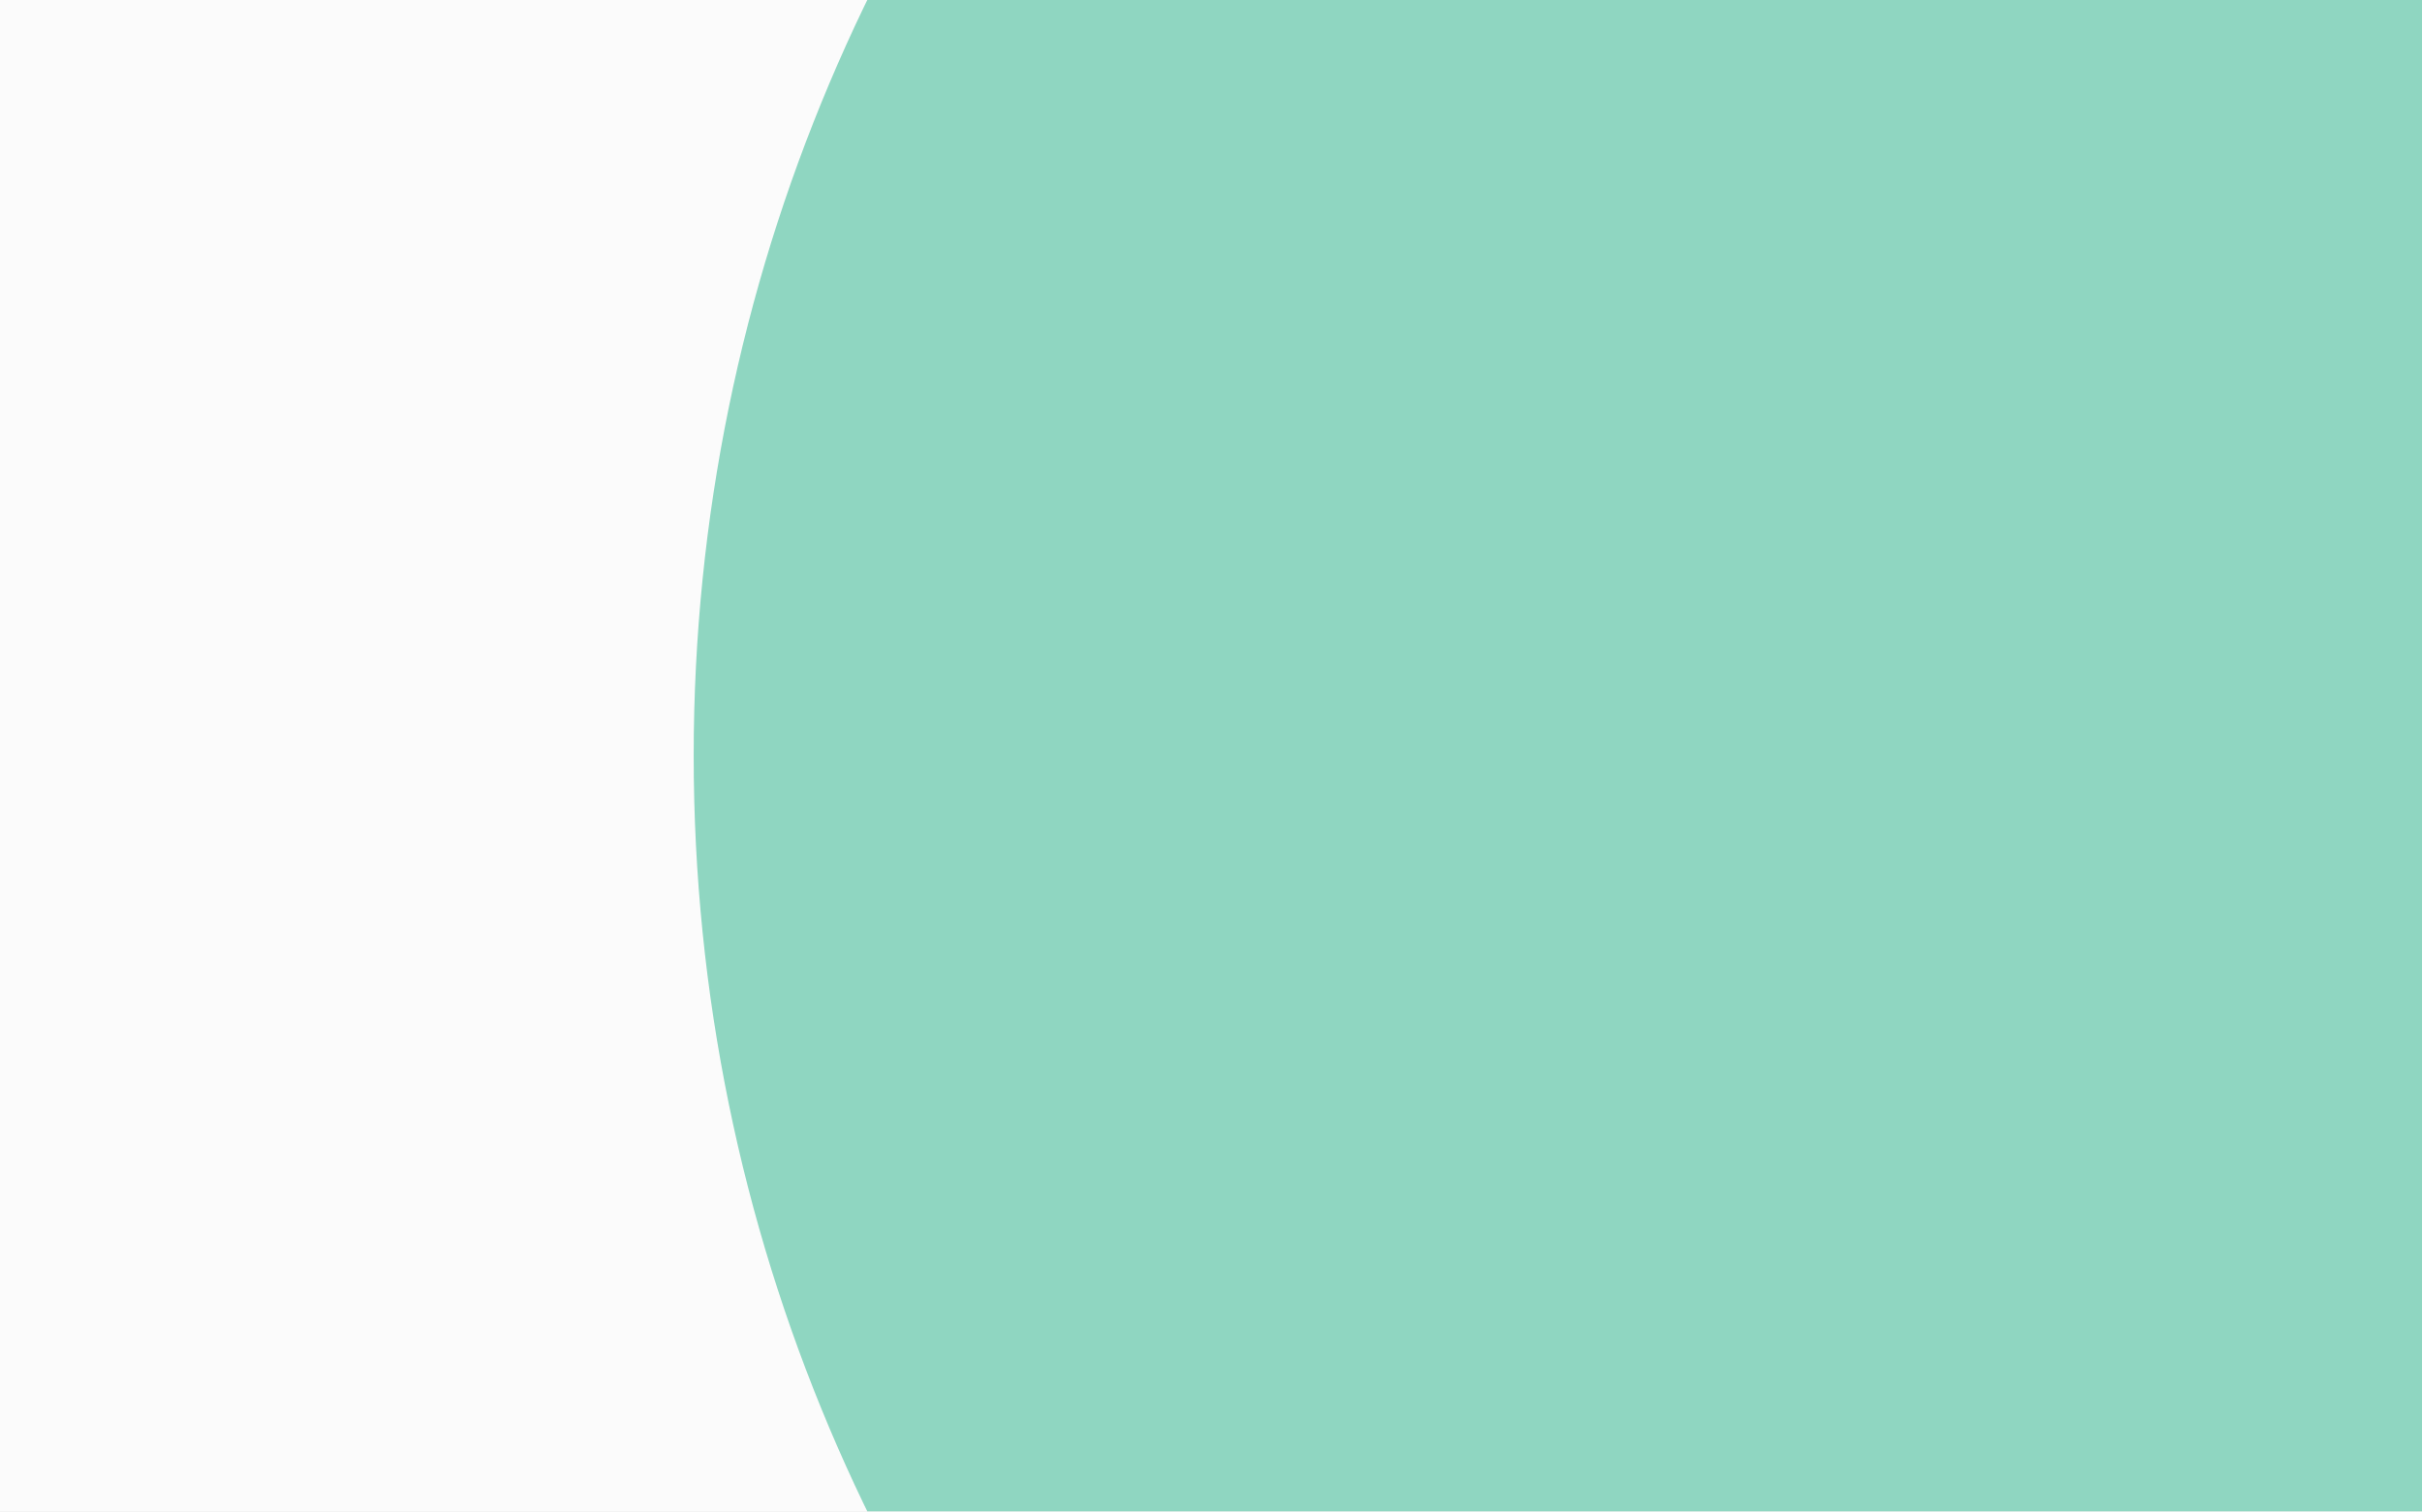
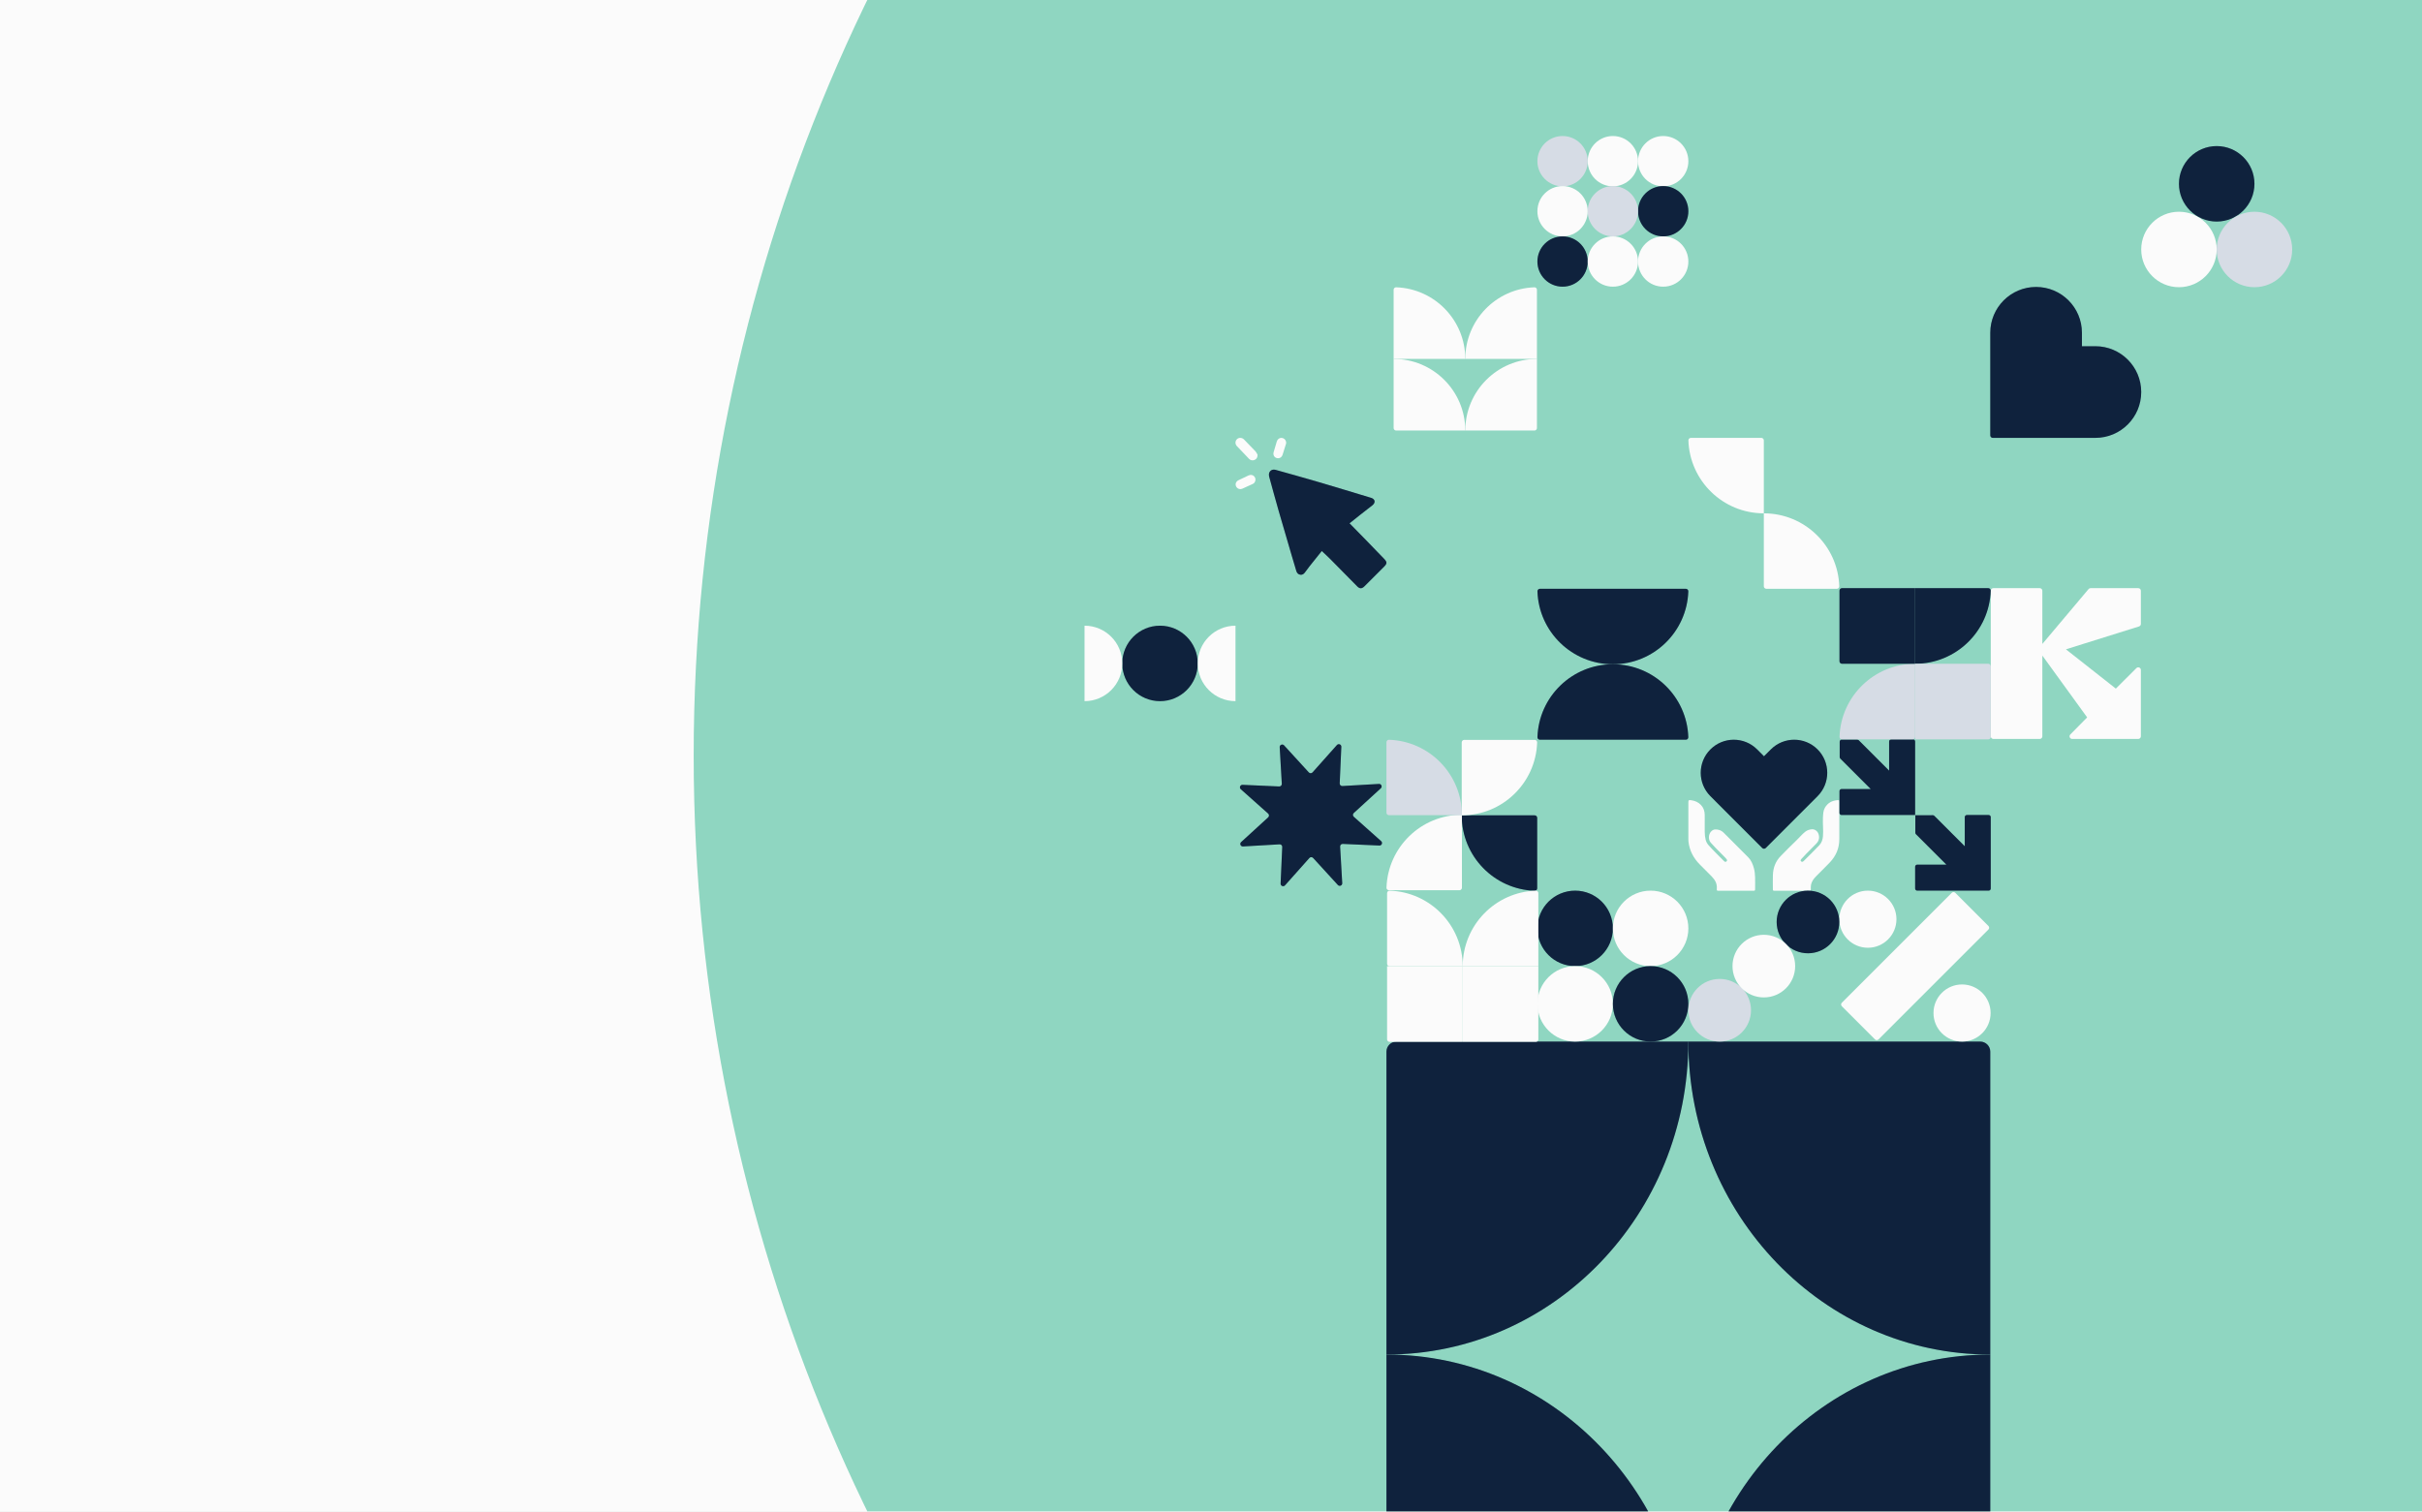
<svg xmlns="http://www.w3.org/2000/svg" width="1442" height="900" viewBox="0 0 1442 900" fill="none">
-   <g clip-path="url(#clip0_51_1650)">
+   <g clip-path="url(#clip0_19_1539)">
    <rect width="1442" height="900" fill="#FBFBFB" />
    <path d="M413 450C413 -117.791 872.891 -578.185 1440.49 -578.999C1441.32 -579 1442 -578.328 1442 -577.5L1442 1477.5C1442 1478.33 1441.32 1479 1440.49 1479C872.891 1478.18 413 1017.79 413 450Z" fill="#8FD6C1" />
+     <path d="M1005.21 620.248H1178.96C1182.27 620.248 1184.96 622.934 1184.96 626.248V806.624C1085.69 806.624 1005.21 723.179 1005.21 620.248Z" fill="#132A4C" />
+     <path d="M1005.21 620.248H1178.96C1182.27 620.248 1184.96 622.934 1184.96 626.248V806.624C1085.69 806.624 1005.21 723.179 1005.21 620.248Z" fill="black" fill-opacity="0.2" />
+     <path d="M1184.96 806.624V987C1184.96 990.314 1182.27 993 1178.96 993H1005.21C1005.21 890.069 1085.69 806.624 1184.96 806.624Z" fill="#132A4C" />
+     <path d="M1184.96 806.624V987C1184.96 990.314 1182.27 993 1178.96 993H1005.21C1005.21 890.069 1085.69 806.624 1184.96 806.624Z" fill="black" fill-opacity="0.2" />
+     <path d="M1005.21 620.248C1005.21 723.179 924.73 806.624 825.458 806.624V626.248C825.458 622.934 828.144 620.248 831.458 620.248H1005.21Z" fill="#132A4C" />
+     <path d="M1005.21 620.248C1005.21 723.179 924.73 806.624 825.458 806.624V626.248C825.458 622.934 828.144 620.248 831.458 620.248H1005.21Z" fill="black" fill-opacity="0.2" />
+     <path d="M1005.21 993C1005.21 890.069 924.73 806.624 825.458 806.624V987C825.458 990.314 828.144 993 831.458 993H1005.21Z" fill="#132A4C" />
+     <path d="M1005.21 993C1005.21 890.069 924.73 806.624 825.458 806.624V987C825.458 990.314 828.144 993 831.458 993H1005.21Z" fill="black" fill-opacity="0.2" />
+     <path d="M870.271 485.528H913.708C914.537 485.528 915.208 486.2 915.208 487.028V528.966C915.208 529.794 914.533 530.468 913.705 530.441C889.583 529.648 870.271 509.843 870.271 485.528Z" fill="#132A4C" />
+     <path d="M870.271 485.528H913.708C914.537 485.528 915.208 486.2 915.208 487.028V528.966C915.208 529.794 914.533 530.468 913.705 530.441C889.583 529.648 870.271 509.843 870.271 485.528Z" fill="black" fill-opacity="0.2" />
+     <path d="M870.395 485.186V528.624C870.395 529.452 869.724 530.124 868.895 530.124H826.958C826.13 530.124 825.455 529.449 825.483 528.621C826.275 504.499 846.08 485.186 870.395 485.186Z" fill="#FBFBFB" />
+     <path d="M913.708 440.591C914.537 440.591 915.211 441.266 915.184 442.094C914.391 466.216 894.586 485.528 870.271 485.528V442.091C870.271 441.262 870.943 440.591 871.771 440.591H913.708Z" fill="#FBFBFB" />
+     <path d="M825.458 441.999C825.458 441.17 826.133 440.496 826.961 440.523C851.083 441.316 870.395 461.121 870.395 485.436H826.958C826.13 485.436 825.458 484.764 825.458 483.936V441.999Z" fill="#D6DCE5" />
+     <path d="M930.312 110.958C938.585 110.958 945.291 104.252 945.291 95.979C945.291 87.706 938.585 81 930.312 81C922.039 81 915.333 87.706 915.333 95.979C915.333 104.252 922.039 110.958 930.312 110.958Z" fill="#D6DCE5" />
+     <path d="M990.228 110.958C998.501 110.958 1005.21 104.252 1005.21 95.979C1005.21 87.706 998.501 81 990.228 81C981.955 81 975.249 87.706 975.249 95.979C975.249 104.252 981.955 110.958 990.228 110.958Z" fill="#FBFBFB" />
+     <path d="M960.27 110.958C968.543 110.958 975.249 104.252 975.249 95.979C975.249 87.706 968.543 81 960.27 81C951.997 81 945.291 87.706 945.291 95.979C945.291 104.252 951.997 110.958 960.27 110.958Z" fill="#FBFBFB" />
+     <path d="M930.312 140.759C938.585 140.759 945.291 134.053 945.291 125.78C945.291 117.507 938.585 110.801 930.312 110.801C922.039 110.801 915.333 117.507 915.333 125.78C915.333 134.053 922.039 140.759 930.312 140.759Z" fill="#FBFBFB" />
+     <path d="M990.228 140.759C998.501 140.759 1005.21 134.053 1005.21 125.78C1005.21 117.507 998.501 110.801 990.228 110.801C981.955 110.801 975.249 117.507 975.249 125.78C975.249 134.053 981.955 140.759 990.228 140.759Z" fill="#132A4C" />
+     <path d="M990.228 140.759C998.501 140.759 1005.21 134.053 1005.21 125.78C1005.21 117.507 998.501 110.801 990.228 110.801C981.955 110.801 975.249 117.507 975.249 125.78C975.249 134.053 981.955 140.759 990.228 140.759Z" fill="black" fill-opacity="0.2" />
+     <path d="M960.27 140.759C968.543 140.759 975.249 134.053 975.249 125.78C975.249 117.507 968.543 110.801 960.27 110.801C951.997 110.801 945.291 117.507 945.291 125.78C945.291 134.053 951.997 140.759 960.27 140.759Z" fill="#D6DCE5" />
+     <path d="M930.312 170.717C938.585 170.717 945.291 164.011 945.291 155.738C945.291 147.466 938.585 140.759 930.312 140.759C922.039 140.759 915.333 147.466 915.333 155.738C915.333 164.011 922.039 170.717 930.312 170.717Z" fill="#132A4C" />
+     <path d="M930.312 170.717C938.585 170.717 945.291 164.011 945.291 155.738C945.291 147.466 938.585 140.759 930.312 140.759C922.039 140.759 915.333 147.466 915.333 155.738C915.333 164.011 922.039 170.717 930.312 170.717Z" fill="black" fill-opacity="0.2" />
+     <path d="M990.228 170.717C998.501 170.717 1005.21 164.011 1005.21 155.738C1005.21 147.466 998.501 140.759 990.228 140.759C981.955 140.759 975.249 147.466 975.249 155.738C975.249 164.011 981.955 170.717 990.228 170.717Z" fill="#FBFBFB" />
+     <path d="M960.27 170.717C968.543 170.717 975.249 164.011 975.249 155.738C975.249 147.466 968.543 140.759 960.27 140.759C951.997 140.759 945.291 147.466 945.291 155.738C945.291 164.011 951.997 170.717 960.27 170.717Z" fill="#FBFBFB" />
+     <path d="M960.27 395.561C984.585 395.561 1004.39 414.874 1005.18 438.996C1005.21 439.824 1004.54 440.499 1003.71 440.499H916.833C916.005 440.499 915.33 439.824 915.358 438.996C916.15 414.874 935.955 395.561 960.27 395.561Z" fill="#132A4C" />
+     <path d="M960.27 395.561C984.585 395.561 1004.39 414.874 1005.18 438.996C1005.21 439.824 1004.54 440.499 1003.71 440.499H916.833C916.005 440.499 915.33 439.824 915.358 438.996C916.15 414.874 935.955 395.561 960.27 395.561Z" fill="black" fill-opacity="0.2" />
+     <path d="M960.27 395.561C984.585 395.561 1004.39 376.249 1005.18 352.127C1005.21 351.299 1004.54 350.624 1003.71 350.624H916.833C916.005 350.624 915.33 351.299 915.358 352.127C916.15 376.249 935.955 395.561 960.27 395.561Z" fill="#132A4C" />
+     <path d="M960.27 395.561C984.585 395.561 1004.39 376.249 1005.18 352.127C1005.21 351.299 1004.54 350.624 1003.71 350.624H916.833C916.005 350.624 915.33 351.299 915.358 352.127C916.15 376.249 935.955 395.561 960.27 395.561Z" fill="black" fill-opacity="0.2" />
+     <path d="M937.802 575.311C950.211 575.311 960.27 565.251 960.27 552.842C960.27 540.433 950.211 530.373 937.802 530.373C925.393 530.373 915.333 540.433 915.333 552.842C915.333 565.251 925.393 575.311 937.802 575.311Z" fill="#132A4C" />
+     <path d="M937.802 575.311C950.211 575.311 960.27 565.251 960.27 552.842C960.27 540.433 950.211 530.373 937.802 530.373C925.393 530.373 915.333 540.433 915.333 552.842C915.333 565.251 925.393 575.311 937.802 575.311Z" fill="black" fill-opacity="0.2" />
+     <path d="M982.739 575.311C995.148 575.311 1005.21 565.251 1005.21 552.842C1005.21 540.433 995.148 530.373 982.739 530.373C970.33 530.373 960.271 540.433 960.271 552.842C960.271 565.251 970.33 575.311 982.739 575.311Z" fill="#FBFBFB" />
+     <path d="M937.802 620.248C950.211 620.248 960.27 610.188 960.27 597.779C960.27 585.37 950.211 575.311 937.802 575.311C925.393 575.311 915.333 585.37 915.333 597.779C915.333 610.188 925.393 620.248 937.802 620.248Z" fill="#FBFBFB" />
+     <path d="M982.739 620.248C995.148 620.248 1005.21 610.188 1005.21 597.779C1005.21 585.37 995.148 575.311 982.739 575.311C970.33 575.311 960.271 585.37 960.271 597.779C960.271 610.188 970.33 620.248 982.739 620.248Z" fill="#132A4C" />
+     <path d="M982.739 620.248C995.148 620.248 1005.21 610.188 1005.21 597.779C1005.21 585.37 995.148 575.311 982.739 575.311C970.33 575.311 960.271 585.37 960.271 597.779C960.271 610.188 970.33 620.248 982.739 620.248Z" fill="black" fill-opacity="0.2" />
+     <path d="M1247.54 206.173H1239.53V198.164C1239.53 183.093 1227.32 170.875 1212.24 170.875C1197.17 170.875 1184.96 183.093 1184.96 198.162V259.249C1184.96 260.078 1185.63 260.749 1186.46 260.749H1247.54C1262.61 260.749 1274.83 248.531 1274.83 233.46C1274.83 218.388 1262.61 206.17 1247.54 206.17V206.173Z" fill="#132A4C" />
+     <path d="M1247.54 206.173H1239.53V198.164C1239.53 183.093 1227.32 170.875 1212.24 170.875C1197.17 170.875 1184.96 183.093 1184.96 198.162V259.249C1184.96 260.078 1185.63 260.749 1186.46 260.749H1247.54C1262.61 260.749 1274.83 248.531 1274.83 233.46C1274.83 218.388 1262.61 206.17 1247.54 206.17V206.173Z" fill="black" fill-opacity="0.2" />
+     <path d="M738.733 469.975C737.679 469.036 738.387 467.294 739.797 467.357L761.596 468.327C762.484 468.366 763.211 467.629 763.16 466.742L761.903 444.956C761.822 443.547 763.554 442.816 764.507 443.857L779.238 459.957C779.838 460.613 780.873 460.606 781.465 459.942L795.979 443.648C796.918 442.594 798.66 443.302 798.598 444.713L797.629 466.511C797.59 467.399 798.327 468.127 799.214 468.076L821 466.819C822.409 466.737 823.14 468.47 822.099 469.423L805.999 484.153C805.344 484.753 805.35 485.789 806.014 486.38L822.308 500.895C823.362 501.833 822.654 503.576 821.244 503.513L799.442 502.545C798.554 502.505 797.827 503.242 797.878 504.13L799.137 525.915C799.219 527.324 797.486 528.056 796.533 527.014L781.803 510.915C781.203 510.259 780.167 510.266 779.576 510.93L765.059 527.224C764.121 528.277 762.378 527.569 762.441 526.159L763.411 504.358C763.451 503.47 762.714 502.743 761.826 502.794L740.041 504.053C738.632 504.134 737.901 502.401 738.942 501.449L755.041 486.718C755.697 486.118 755.69 485.083 755.027 484.492L738.733 469.975Z" fill="#132A4C" />
+     <path d="M738.733 469.975C737.679 469.036 738.387 467.294 739.797 467.357L761.596 468.327C762.484 468.366 763.211 467.629 763.16 466.742L761.903 444.956C761.822 443.547 763.554 442.816 764.507 443.857L779.238 459.957C779.838 460.613 780.873 460.606 781.465 459.942L795.979 443.648C796.918 442.594 798.66 443.302 798.598 444.713L797.629 466.511C797.59 467.399 798.327 468.127 799.214 468.076L821 466.819C822.409 466.737 823.14 468.47 822.099 469.423L805.999 484.153C805.344 484.753 805.35 485.789 806.014 486.38L822.308 500.895C823.362 501.833 822.654 503.576 821.244 503.513L799.442 502.545C798.554 502.505 797.827 503.242 797.878 504.13L799.137 525.915C799.219 527.324 797.486 528.056 796.533 527.014L781.803 510.915C781.203 510.259 780.167 510.266 779.576 510.93L765.059 527.224C764.121 528.277 762.378 527.569 762.441 526.159L763.411 504.358C763.451 503.47 762.714 502.743 761.826 502.794L740.041 504.053C738.632 504.134 737.901 502.401 738.942 501.449L755.041 486.718C755.697 486.118 755.69 485.083 755.027 484.492L738.733 469.975Z" fill="black" fill-opacity="0.2" />
+     <path d="M803.501 311.629C806.831 315.031 810.069 318.324 813.29 321.632C816.882 325.325 820.475 329.017 824.037 332.737C825.967 334.751 825.929 335.573 823.94 337.57C820.073 341.445 816.198 345.309 812.326 349.179C810.845 350.657 809.527 350.677 808.064 349.196C802.719 343.784 797.397 338.349 792.039 332.949C790.454 331.351 788.776 329.843 786.961 328.123C784.507 331.186 782.066 334.215 779.646 337.26C778.773 338.361 777.929 339.485 777.12 340.633C776.381 341.682 775.517 342.453 774.137 342.244C772.828 342.046 772.134 341.153 771.775 339.964C770.851 336.906 769.932 333.848 769.036 330.782C766.452 321.964 763.846 313.152 761.315 304.319C759.4 297.638 757.582 290.928 755.737 284.227C755.58 283.655 755.448 283.036 755.495 282.457C755.667 280.347 757.378 279.206 759.579 279.823C768.083 282.202 776.591 284.569 785.061 287.058C795.409 290.099 805.723 293.254 816.051 296.368C816.47 296.495 816.902 296.637 817.269 296.867C818.849 297.853 818.777 299.563 817.062 300.929C814.735 302.779 812.363 304.574 810.029 306.414C807.89 308.099 805.77 309.811 803.503 311.624L803.501 311.629Z" fill="#132A4C" />
+     <path d="M803.501 311.629C806.831 315.031 810.069 318.324 813.29 321.632C816.882 325.325 820.475 329.017 824.037 332.737C825.967 334.751 825.929 335.573 823.94 337.57C820.073 341.445 816.198 345.309 812.326 349.179C810.845 350.657 809.527 350.677 808.064 349.196C802.719 343.784 797.397 338.349 792.039 332.949C790.454 331.351 788.776 329.843 786.961 328.123C784.507 331.186 782.066 334.215 779.646 337.26C778.773 338.361 777.929 339.485 777.12 340.633C776.381 341.682 775.517 342.453 774.137 342.244C772.828 342.046 772.134 341.153 771.775 339.964C770.851 336.906 769.932 333.848 769.036 330.782C766.452 321.964 763.846 313.152 761.315 304.319C759.4 297.638 757.582 290.928 755.737 284.227C755.58 283.655 755.448 283.036 755.495 282.457C755.667 280.347 757.378 279.206 759.579 279.823C768.083 282.202 776.591 284.569 785.061 287.058C795.409 290.099 805.723 293.254 816.051 296.368C816.47 296.495 816.902 296.637 817.269 296.867C818.849 297.853 818.777 299.563 817.062 300.929C814.735 302.779 812.363 304.574 810.029 306.414C807.89 308.099 805.77 309.811 803.503 311.624L803.501 311.629Z" fill="black" fill-opacity="0.2" />
+     <path d="M748.716 270.771C748.734 272.291 748.27 273.212 747.049 273.839C745.998 274.378 744.592 274.204 743.728 273.312C741.269 270.783 738.828 268.242 736.424 265.665C735.243 264.4 735.333 262.572 736.526 261.464C737.627 260.44 739.487 260.515 740.648 261.696C742.954 264.035 745.251 266.382 747.498 268.779C748.02 269.335 748.315 270.102 748.716 270.771Z" fill="#FBFBFB" />
+     <path d="M761.037 272.885C759.012 272.918 757.729 271.215 758.301 269.233C758.91 267.123 759.516 265.014 760.166 262.917C760.59 261.549 761.631 260.755 762.872 260.75C764.175 260.745 765.318 261.601 765.678 262.959C765.793 263.393 765.773 263.92 765.645 264.352C764.999 266.534 764.32 268.706 763.603 270.866C763.186 272.126 762.185 272.865 761.037 272.885Z" fill="#FBFBFB" />
+     <path d="M736.484 290.426C735.109 288.94 735.521 286.848 737.381 285.952C739.358 284.998 741.335 284.042 743.33 283.126C744.633 282.529 745.916 282.774 746.748 283.695C747.621 284.661 747.746 286.084 746.972 287.26C746.725 287.635 746.321 287.972 745.911 288.166C743.854 289.14 741.784 290.084 739.697 290.99C738.479 291.519 737.261 291.267 736.482 290.426H736.484Z" fill="#FBFBFB" />
+     <path d="M1168.15 620.248C1177.55 620.248 1185.16 612.634 1185.16 603.241C1185.16 593.849 1177.55 586.235 1168.15 586.235C1158.76 586.235 1151.15 593.849 1151.15 603.241C1151.15 612.634 1158.76 620.248 1168.15 620.248Z" fill="#FBFBFB" />
+     <path d="M1112.09 564.386C1121.48 564.386 1129.1 556.772 1129.1 547.379C1129.1 537.987 1121.48 530.373 1112.09 530.373C1102.7 530.373 1095.08 537.987 1095.08 547.379C1095.08 556.772 1102.7 564.386 1112.09 564.386Z" fill="#FBFBFB" />
+     <path d="M1183.86 551.398L1164.14 531.675C1163.55 531.089 1162.6 531.089 1162.02 531.675L1096.59 597.103C1096 597.689 1096 598.639 1096.59 599.224L1116.31 618.947C1116.9 619.533 1117.85 619.533 1118.43 618.947L1183.86 553.519C1184.45 552.933 1184.45 551.983 1183.86 551.398Z" fill="#FBFBFB" />
+     <path d="M1274.62 371.551V351.798C1274.62 350.938 1273.92 350.239 1273.06 350.239H1244.66C1244.21 350.239 1243.77 350.442 1243.48 350.791L1215.97 383.46V351.798C1215.97 350.937 1215.27 350.239 1214.42 350.239H1186.8C1185.94 350.239 1185.25 350.937 1185.25 351.798V438.477C1185.25 439.339 1185.94 440.037 1186.8 440.037H1214.42C1215.27 440.037 1215.97 439.339 1215.97 438.477V390.392L1242.64 427.197L1232.61 437.38C1231.64 438.364 1232.34 440.035 1233.72 440.035H1273.06C1273.92 440.035 1274.62 439.337 1274.62 438.476V398.95C1274.62 397.562 1272.95 396.867 1271.97 397.843L1259.72 410.065L1230 386.665L1273.53 373.036C1274.18 372.834 1274.62 372.232 1274.62 371.55L1274.62 371.551Z" fill="#FBFBFB" />
+     <path d="M1082.14 446.266C1074.46 438.576 1062 438.576 1054.32 446.266L1050.24 450.352L1046.15 446.266C1038.47 438.576 1026.02 438.576 1018.34 446.266C1010.65 453.955 1010.65 466.42 1018.34 474.107L1022.42 478.194L1034.38 490.162L1046.15 501.95L1049.18 504.975C1049.76 505.561 1050.71 505.561 1051.3 504.975L1054.32 501.95L1070.18 486.073L1078.06 478.196L1082.14 474.109C1089.82 466.42 1089.82 453.955 1082.14 446.268V446.266Z" fill="#132A4C" />
+     <path d="M1082.14 446.266C1074.46 438.576 1062 438.576 1054.32 446.266L1050.24 450.352L1046.15 446.266C1038.47 438.576 1026.02 438.576 1018.34 446.266C1010.65 453.955 1010.65 466.42 1018.34 474.107L1022.42 478.194L1034.38 490.162L1046.15 501.95L1049.18 504.975C1049.76 505.561 1050.71 505.561 1051.3 504.975L1054.32 501.95L1070.18 486.073L1078.06 478.196L1082.14 474.109C1089.82 466.42 1089.82 453.955 1082.14 446.268V446.266Z" fill="black" fill-opacity="0.2" />
+     <path d="M1033.54 530.437C1033.54 530.437 1033.54 530.436 1033.54 530.436C1030.16 530.436 1026.79 530.441 1023.41 530.433C1022.15 530.431 1022.05 530.408 1022.15 529.13C1022.38 526.187 1021.08 523.917 1019.12 521.927C1016.78 519.548 1014.41 517.197 1012.05 514.83C1008.25 511.005 1005.85 506.484 1005.26 501.072C1005.21 500.605 1005.21 500.13 1005.21 499.661C1005.21 492.469 1005.21 485.274 1005.21 478.081C1005.21 476.391 1005.36 476.296 1007.07 476.553C1009.3 476.89 1011.25 477.777 1012.79 479.444C1014.28 481.059 1014.92 483.047 1014.95 485.204C1014.99 488.586 1014.97 491.969 1014.96 495.352C1014.96 496.942 1015.13 498.51 1015.5 500.053C1015.81 501.321 1016.44 502.435 1017.32 503.406C1020.18 506.584 1023.27 509.547 1026.27 512.603C1026.42 512.755 1026.57 512.91 1026.75 513.027C1027.15 513.294 1027.55 513.277 1027.92 512.945C1028.3 512.605 1028.35 512.206 1028.07 511.797C1027.86 511.482 1027.61 511.18 1027.34 510.908C1025.45 508.983 1023.54 507.078 1021.66 505.146C1020.62 504.075 1019.59 502.986 1018.6 501.865C1016.82 499.866 1017.14 496.381 1019.21 494.713C1019.83 494.219 1020.52 493.929 1021.34 493.927C1023.22 493.919 1024.87 494.496 1026.21 495.841C1031.11 500.747 1036.01 505.648 1040.9 510.571C1042.64 512.323 1043.52 514.545 1044.19 516.872C1044.72 518.694 1044.89 520.569 1044.94 522.449C1045.01 524.674 1044.96 526.901 1044.96 529.127C1044.95 530.418 1044.94 530.433 1043.68 530.438C1040.3 530.446 1036.92 530.441 1033.54 530.438C1033.54 530.438 1033.54 530.437 1033.54 530.437V530.437Z" fill="#FBFBFB" />
+     <path d="M1095.08 489.384C1095.08 489.383 1095.08 489.384 1095.08 489.384C1095.08 492.809 1095.06 496.234 1095.08 499.658C1095.11 505.123 1093.09 509.757 1089.36 513.656C1086.7 516.44 1083.93 519.121 1081.22 521.86C1079.82 523.278 1078.67 524.853 1078.24 526.858C1078.07 527.667 1078.13 528.476 1078.11 529.287C1078.09 530.403 1078.08 530.418 1076.94 530.43C1075.78 530.445 1074.63 530.435 1073.47 530.435C1068.04 530.435 1062.6 530.435 1057.17 530.435C1056.83 530.435 1056.49 530.428 1056.15 530.42C1055.72 530.413 1055.54 530.173 1055.53 529.769C1055.52 529.512 1055.52 529.255 1055.52 528.997C1055.52 526.429 1055.46 523.857 1055.53 521.291C1055.64 516.847 1057.08 512.907 1060.25 509.704C1063.38 506.539 1066.47 503.331 1069.71 500.285C1071.46 498.645 1072.93 496.732 1074.84 495.262C1076.05 494.336 1077.42 493.911 1078.88 493.827C1080.55 493.727 1082.18 495 1082.72 496.695C1083.41 498.845 1082.97 500.749 1081.38 502.367C1079.4 504.382 1077.4 506.376 1075.43 508.396C1074.44 509.405 1073.48 510.443 1072.53 511.482C1071.93 512.133 1071.9 512.49 1072.32 512.915C1072.75 513.354 1073.28 513.324 1073.87 512.73C1076.96 509.644 1080.08 506.584 1083.09 503.426C1084.47 501.973 1085.16 500.148 1085.34 498.093C1085.68 494.243 1085.12 490.401 1085.35 486.557C1085.47 484.639 1085.51 482.695 1086.52 480.964C1088.19 478.106 1090.77 476.723 1093.99 476.486C1095.01 476.411 1095.07 476.511 1095.07 477.569C1095.08 481.508 1095.08 485.447 1095.08 489.383C1095.08 489.384 1095.08 489.384 1095.08 489.384V489.384Z" fill="#FBFBFB" />
+     <path d="M1297.3 171.027C1309.71 171.027 1319.77 160.967 1319.77 148.558C1319.77 136.149 1309.71 126.09 1297.3 126.09C1284.89 126.09 1274.83 136.149 1274.83 148.558C1274.83 160.967 1284.89 171.027 1297.3 171.027Z" fill="#FBFBFB" />
+     <path d="M1319.77 131.929C1332.18 131.929 1342.24 121.869 1342.24 109.46C1342.24 97.051 1332.18 86.992 1319.77 86.992C1307.36 86.992 1297.3 97.051 1297.3 109.46C1297.3 121.869 1307.36 131.929 1319.77 131.929Z" fill="#132A4C" />
+     <path d="M1319.77 131.929C1332.18 131.929 1342.24 121.869 1342.24 109.46C1342.24 97.051 1332.18 86.992 1319.77 86.992C1307.36 86.992 1297.3 97.051 1297.3 109.46C1297.3 121.869 1307.36 131.929 1319.77 131.929Z" fill="black" fill-opacity="0.2" />
+     <path d="M1342.24 171.027C1354.65 171.027 1364.71 160.967 1364.71 148.558C1364.71 136.149 1354.65 126.09 1342.24 126.09C1329.83 126.09 1319.77 136.149 1319.77 148.558C1319.77 160.967 1329.83 171.027 1342.24 171.027Z" fill="#D6DCE5" />
+     <path d="M1050.14 305.687V349.124C1050.14 349.952 1050.82 350.624 1051.64 350.624H1093.58C1094.41 350.624 1095.08 349.949 1095.06 349.121C1094.26 324.999 1074.46 305.687 1050.14 305.687Z" fill="#FBFBFB" />
+     <path d="M1050.14 305.687C1025.83 305.687 1006.02 286.374 1005.23 262.252C1005.2 261.424 1005.88 260.749 1006.71 260.749H1048.64C1049.47 260.749 1050.14 261.421 1050.14 262.249V305.687Z" fill="#FBFBFB" />
+     <path d="M690.646 417.531C703.055 417.531 713.115 407.471 713.115 395.062C713.115 382.653 703.055 372.593 690.646 372.593C678.237 372.593 668.177 382.653 668.177 395.062C668.177 407.471 678.237 417.531 690.646 417.531Z" fill="#132A4C" />
+     <path d="M690.646 417.531C703.055 417.531 713.115 407.471 713.115 395.062C713.115 382.653 703.055 372.593 690.646 372.593C678.237 372.593 668.177 382.653 668.177 395.062C668.177 407.471 678.237 417.531 690.646 417.531Z" fill="black" fill-opacity="0.2" />
+     <path d="M645.709 372.593V417.531C658.119 417.531 668.178 407.472 668.178 395.062C668.178 382.652 658.119 372.593 645.709 372.593Z" fill="#FBFBFB" />
+     <path d="M735.584 372.593V417.531C723.174 417.531 713.115 407.472 713.115 395.062C713.115 382.652 723.174 372.593 735.584 372.593Z" fill="#FBFBFB" />
+     <path d="M1023.86 620.248C1034.16 620.248 1042.51 611.897 1042.51 601.596C1042.51 591.296 1034.16 582.945 1023.86 582.945C1013.56 582.945 1005.21 591.296 1005.21 601.596C1005.21 611.897 1013.56 620.248 1023.86 620.248Z" fill="#D6DCE5" />
+     <path d="M1076.43 567.676C1086.73 567.676 1095.08 559.326 1095.08 549.025C1095.08 538.724 1086.73 530.373 1076.43 530.373C1066.13 530.373 1057.78 538.724 1057.78 549.025C1057.78 559.326 1066.13 567.676 1076.43 567.676Z" fill="#132A4C" />
+     <path d="M1076.43 567.676C1086.73 567.676 1095.08 559.326 1095.08 549.025C1095.08 538.724 1086.73 530.373 1076.43 530.373C1066.13 530.373 1057.78 538.724 1057.78 549.025C1057.78 559.326 1066.13 567.676 1076.43 567.676Z" fill="black" fill-opacity="0.2" />
+     <path d="M1050.14 593.962C1060.45 593.962 1068.8 585.611 1068.8 575.31C1068.8 565.01 1060.45 556.659 1050.14 556.659C1039.84 556.659 1031.49 565.01 1031.49 575.31C1031.49 585.611 1039.84 593.962 1050.14 593.962Z" fill="#FBFBFB" />
+     <path d="M872.397 213.723L829.736 213.723L829.736 172.562C829.736 171.734 830.411 171.06 831.239 171.088C854.104 171.88 872.397 190.666 872.397 213.723Z" fill="#FBFBFB" />
+     <path d="M915.059 213.723V254.885C915.059 255.713 914.387 256.385 913.559 256.385H872.397C872.397 232.824 891.498 213.723 915.059 213.723Z" fill="#FBFBFB" />
+     <path d="M872.397 213.723C872.397 190.666 890.691 171.88 913.556 171.088C914.384 171.06 915.059 171.734 915.059 172.562L915.059 213.723L872.397 213.723Z" fill="#FBFBFB" />
+     <path d="M872.397 256.385C872.397 232.824 853.297 213.723 829.736 213.723V254.885C829.736 255.713 830.408 256.385 831.236 256.385H872.397Z" fill="#FBFBFB" />
+     <path d="M1140.22 469.855L1140.22 441.551C1140.22 440.861 1139.66 440.301 1138.97 440.301L1125.99 440.301C1125.3 440.301 1124.74 440.861 1124.74 441.551L1124.74 458.91L1106.62 440.788C1106.38 440.553 1106.06 440.422 1105.73 440.422C1102.68 440.423 1099.62 440.424 1096.56 440.426C1095.87 440.426 1095.31 440.985 1095.31 441.675C1095.31 444.733 1095.31 447.791 1095.31 450.849C1095.31 451.181 1095.44 451.499 1095.67 451.733L1113.79 469.854L1096.43 469.854C1095.74 469.854 1095.18 470.414 1095.18 471.104L1095.18 484.083C1095.18 484.773 1095.74 485.333 1096.43 485.333L1140.22 485.333L1140.22 469.854L1140.22 469.855Z" fill="#132A4C" />
+     <path d="M1140.22 469.855L1140.22 441.551C1140.22 440.861 1139.66 440.301 1138.97 440.301L1125.99 440.301C1125.3 440.301 1124.74 440.861 1124.74 441.551L1124.74 458.91L1106.62 440.788C1106.38 440.553 1106.06 440.422 1105.73 440.422C1102.68 440.423 1099.62 440.424 1096.56 440.426C1095.87 440.426 1095.31 440.985 1095.31 441.675C1095.31 444.733 1095.31 447.791 1095.31 450.849C1095.31 451.181 1095.44 451.499 1095.67 451.733L1113.79 469.854L1096.43 469.854C1095.74 469.854 1095.18 470.414 1095.18 471.104L1095.18 484.083C1095.18 484.773 1095.74 485.333 1096.43 485.333L1140.22 485.333L1140.22 469.854L1140.22 469.855Z" fill="black" fill-opacity="0.2" />
+     <path d="M1185.25 514.887L1185.25 486.583C1185.25 485.892 1184.69 485.333 1184 485.333L1171.02 485.333C1170.33 485.333 1169.77 485.892 1169.77 486.583L1169.77 503.941L1151.65 485.819C1151.42 485.585 1151.1 485.453 1150.77 485.453C1147.29 485.454 1143.82 485.456 1140.34 485.458C1140.34 488.932 1140.34 492.406 1140.34 495.88C1140.34 496.212 1140.47 496.53 1140.71 496.765L1158.83 514.885L1141.47 514.885C1140.78 514.885 1140.22 515.445 1140.22 516.135L1140.22 529.114C1140.22 529.804 1140.78 530.364 1141.47 530.364L1184 530.364C1184.69 530.364 1185.25 529.804 1185.25 529.114L1185.25 514.885L1185.25 514.887Z" fill="#132A4C" />
+     <path d="M1185.25 514.887L1185.25 486.583C1185.25 485.892 1184.69 485.333 1184 485.333L1171.02 485.333C1170.33 485.333 1169.77 485.892 1169.77 486.583L1169.77 503.941L1151.65 485.819C1151.42 485.585 1151.1 485.453 1150.77 485.453C1147.29 485.454 1143.82 485.456 1140.34 485.458C1140.34 488.932 1140.34 492.406 1140.34 495.88C1140.34 496.212 1140.47 496.53 1140.71 496.765L1158.83 514.885L1141.47 514.885C1140.78 514.885 1140.22 515.445 1140.22 516.135L1140.22 529.114C1140.22 529.804 1140.78 530.364 1141.47 530.364L1184 530.364C1184.69 530.364 1185.25 529.804 1185.25 529.114L1185.25 514.885L1185.25 514.887Z" fill="black" fill-opacity="0.2" />
+     <path d="M1140.22 395.27L1140.22 350.239L1183.75 350.239C1184.57 350.239 1185.25 350.914 1185.22 351.742C1184.43 375.916 1164.58 395.27 1140.22 395.27Z" fill="#132A4C" />
+     <path d="M1140.22 395.27L1140.22 350.239L1183.75 350.239C1184.57 350.239 1185.25 350.914 1185.22 351.742C1184.43 375.916 1164.58 395.27 1140.22 395.27Z" fill="black" fill-opacity="0.2" />
+     <path d="M1140.21 395.27C1115.85 395.27 1096 414.625 1095.21 438.799C1095.18 439.627 1095.86 440.302 1096.68 440.302L1138.71 440.302C1139.54 440.302 1140.21 439.63 1140.21 438.802L1140.21 395.27Z" fill="#D6DCE5" />
+     <path d="M1096.68 395.27C1095.86 395.27 1095.18 394.599 1095.18 393.77L1095.18 351.739C1095.18 350.911 1095.86 350.239 1096.68 350.239L1140.21 350.239L1140.21 395.27L1096.68 395.27Z" fill="#132A4C" />
+     <path d="M1096.68 395.27C1095.86 395.27 1095.18 394.599 1095.18 393.77L1095.18 351.739C1095.18 350.911 1095.86 350.239 1096.68 350.239L1140.21 350.239L1140.21 395.27L1096.68 395.27Z" fill="black" fill-opacity="0.2" />
+     <path d="M1140.22 440.301L1140.22 395.27L1183.75 395.27C1184.57 395.27 1185.25 395.942 1185.25 396.77L1185.25 438.801C1185.25 439.63 1184.57 440.301 1183.75 440.301L1140.22 440.301Z" fill="#D6DCE5" />
+     <path d="M914.394 530.388C915.222 530.361 915.896 531.035 915.896 531.864L915.896 575.395L870.865 575.395C870.865 551.028 890.22 531.181 914.394 530.388Z" fill="#FBFBFB" />
+     <path d="M870.865 575.395C870.865 551.028 851.511 531.181 827.337 530.388C826.509 530.361 825.834 531.035 825.834 531.864V573.895C825.834 574.724 826.506 575.395 827.334 575.395H870.865Z" fill="#FBFBFB" />
+     <path d="M870.865 575.395H915.896V618.926C915.896 619.755 915.225 620.426 914.396 620.426H870.865V575.395Z" fill="#FBFBFB" />
+     <path d="M825.834 575.395H870.865V620.426H827.334C826.506 620.426 825.834 619.755 825.834 618.926V575.395Z" fill="#FBFBFB" />
  </g>
  <defs>
-     <clipPath id="clip0_51_1650">
+     <clipPath id="clip0_19_1539">
      <rect width="1442" height="900" fill="white" />
    </clipPath>
  </defs>
</svg>
